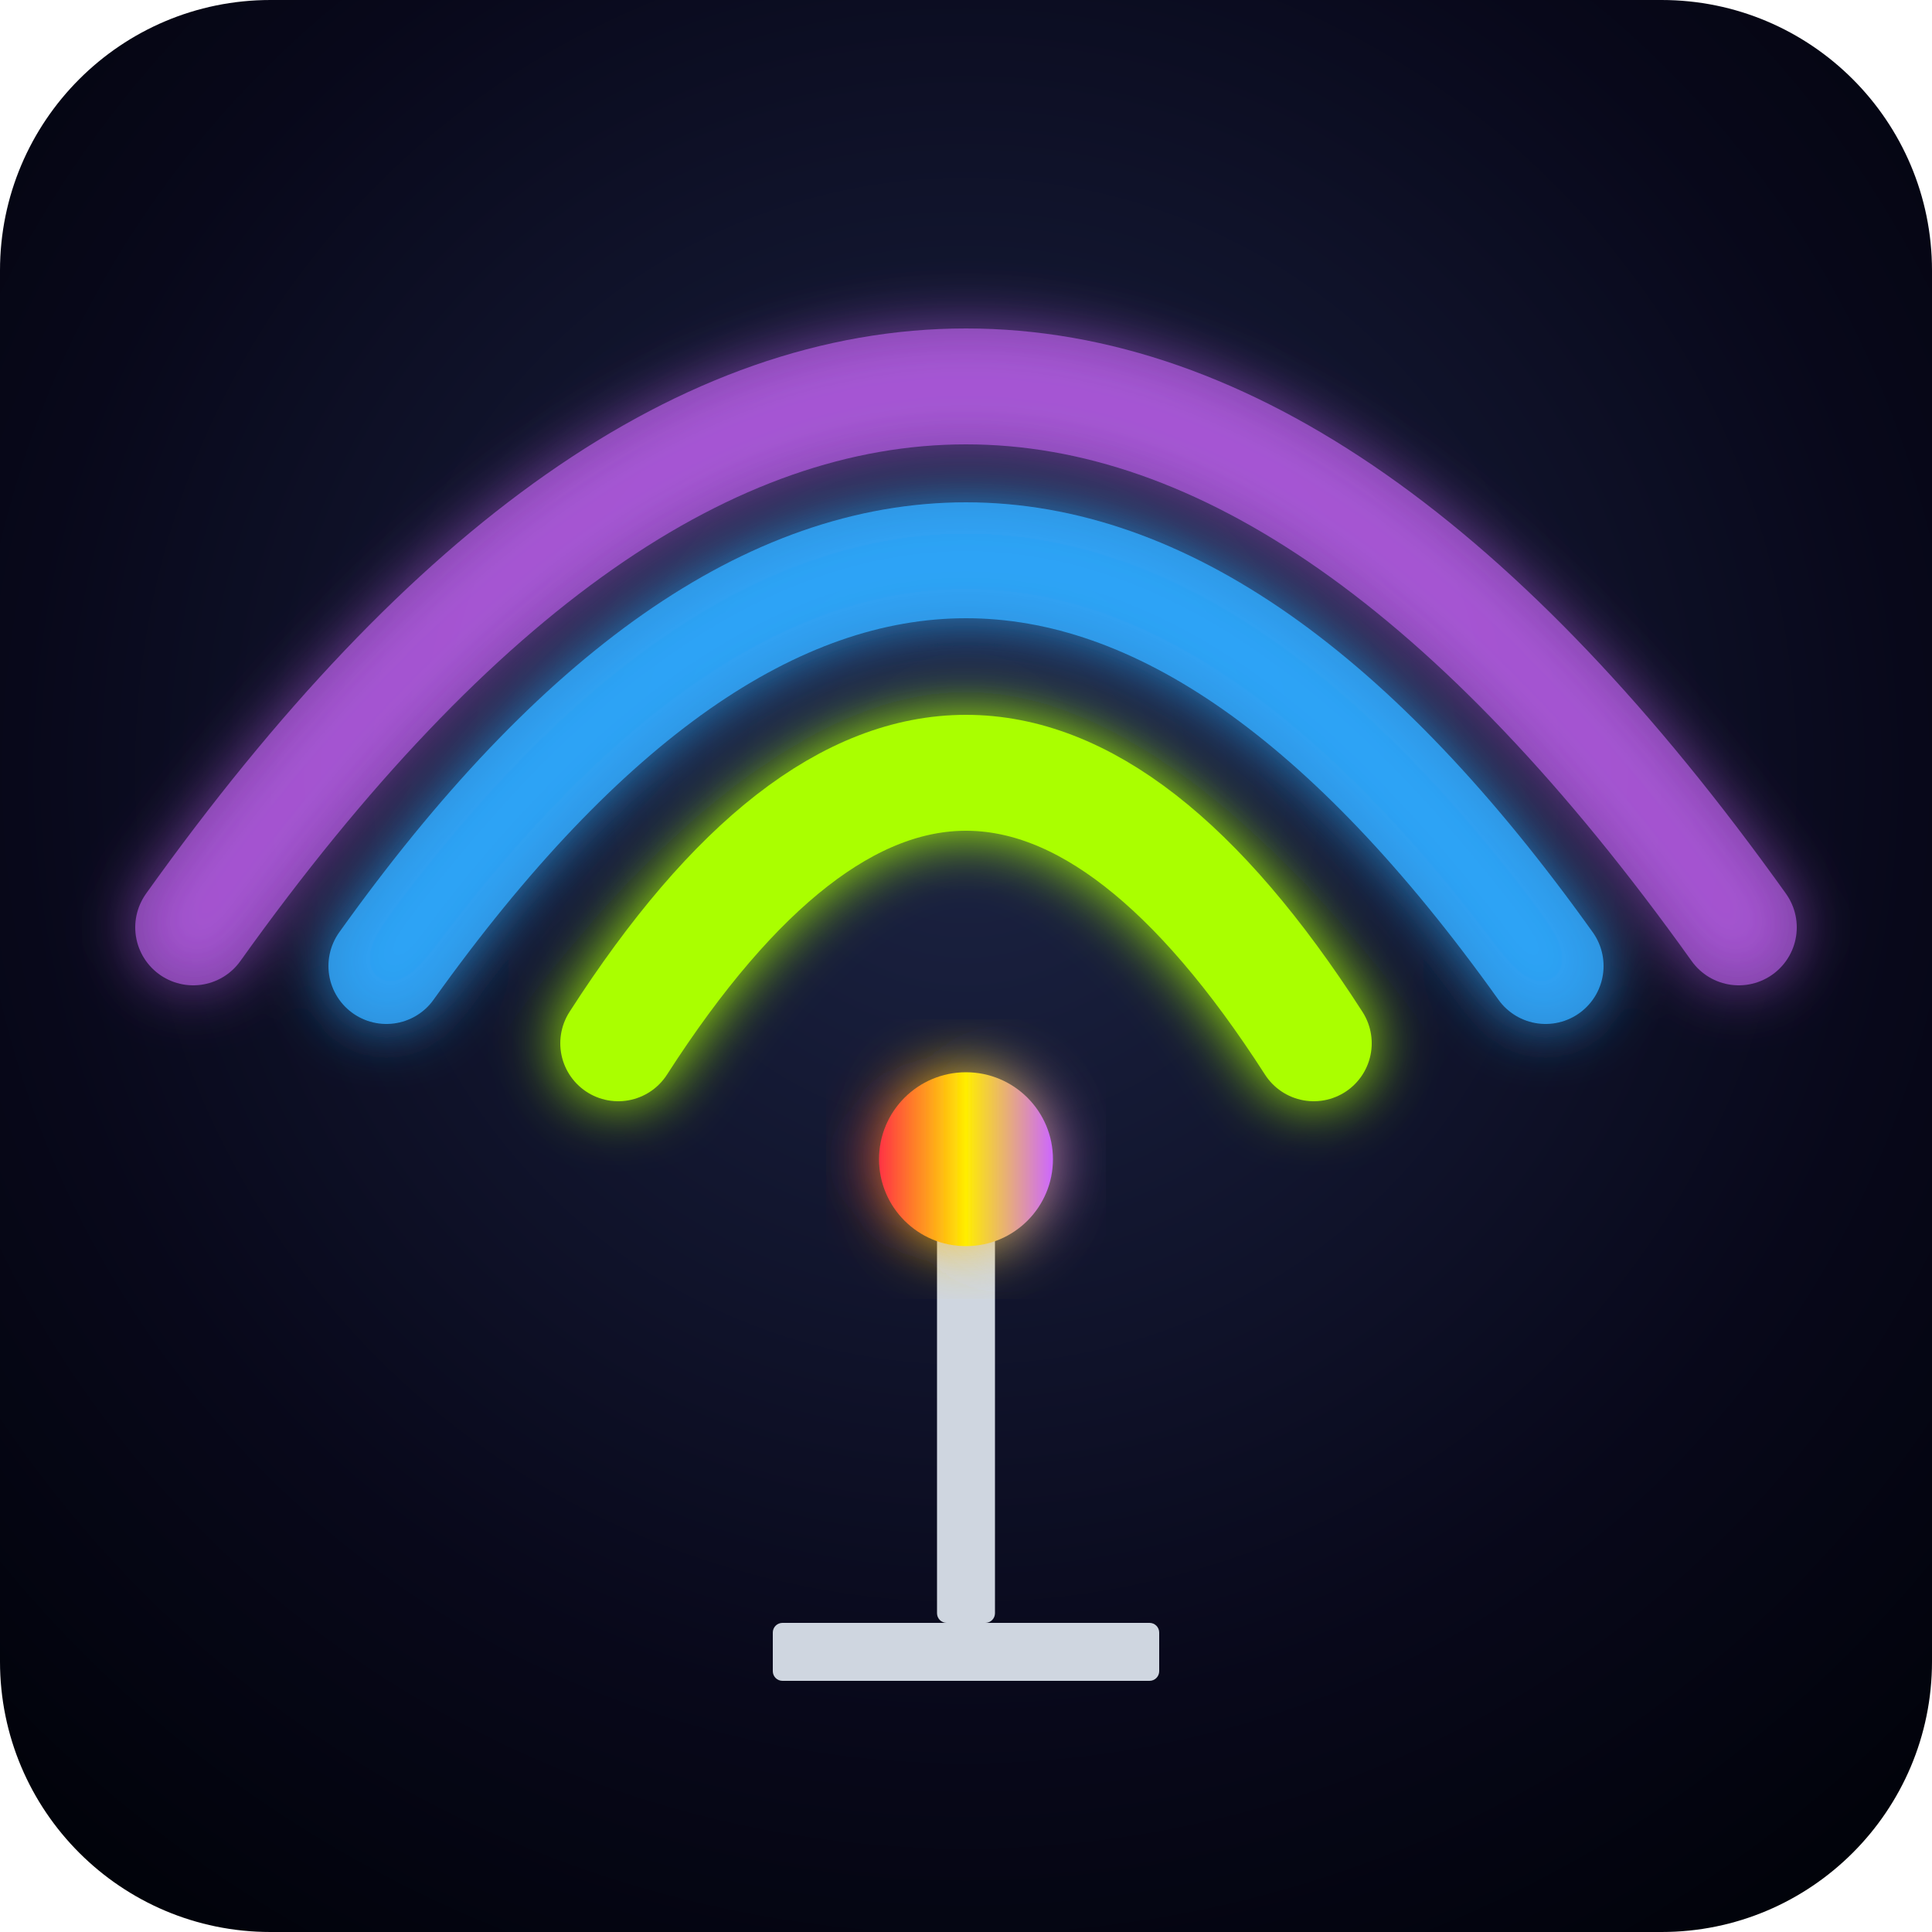
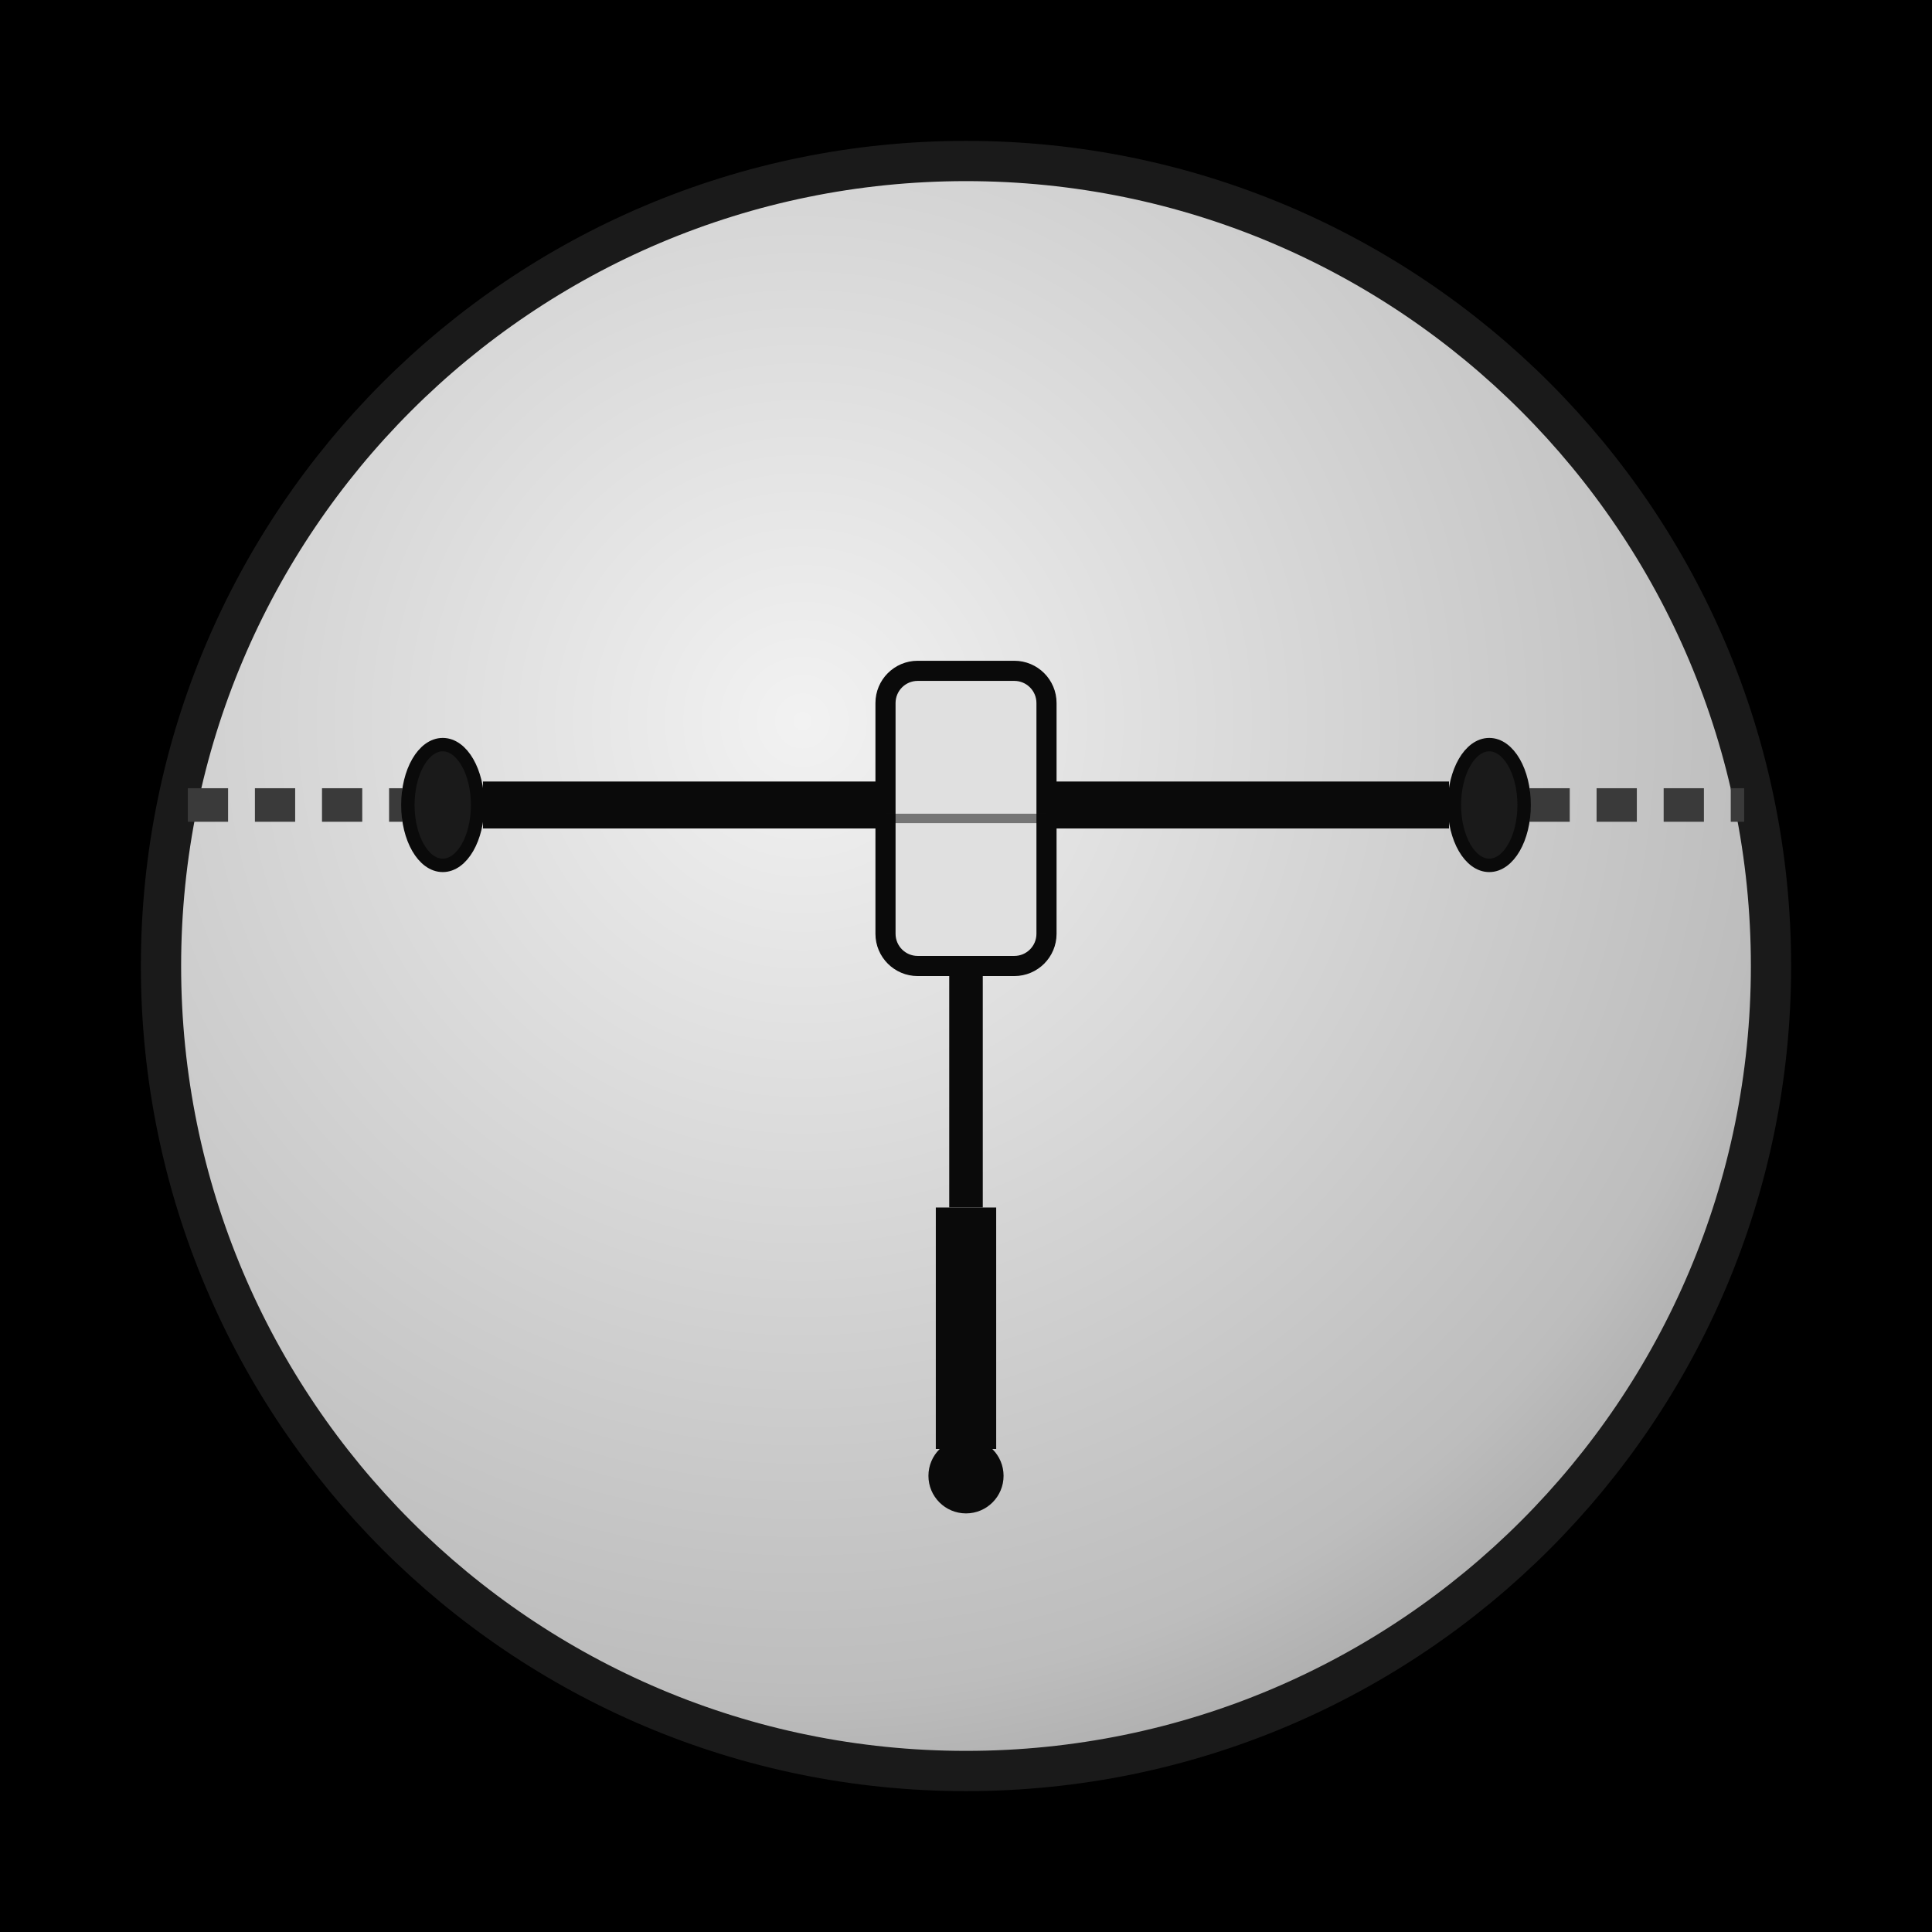
- <svg xmlns="http://www.w3.org/2000/svg" viewBox="0 0 100 100">
+ <svg xmlns="http://www.w3.org/2000/svg" viewBox="0 0 144 144" width="144" height="144">
+   <rect width="144" height="144" fill="#000000" />
  <defs>
-     <radialGradient id="bg" cx="50%" cy="40%" r="75%">
-       <stop offset="0%" stop-color="#1c2444" />
-       <stop offset="65%" stop-color="#08081a" />
-       <stop offset="100%" stop-color="#000208" />
+     <radialGradient id="g" cx="0.40" cy="0.35" r="0.85">
+       <stop offset="0" stop-color="#f2f2f2" />
+       <stop offset="0.7" stop-color="#bdbdbd" />
+       <stop offset="1" stop-color="#8a8a8a" />
    </radialGradient>
-     <linearGradient id="rainbow" x1="0%" y1="0%" x2="100%" y2="0%">
-       <stop offset="0%" stop-color="#ff3344" />
-       <stop offset="50%" stop-color="#ffee00" />
-       <stop offset="100%" stop-color="#cc66ff" />
-     </linearGradient>
-     <filter id="glow" x="-30%" y="-30%" width="160%" height="160%">
-       <feGaussianBlur stdDeviation="1.6" result="b" />
-       <feMerge>
-         <feMergeNode in="b" />
-         <feMergeNode in="SourceGraphic" />
-       </feMerge>
-     </filter>
  </defs>
-   <rect x="0" y="0" width="100" height="100" rx="14" fill="url(#bg)" />
-   <rect x="48.5" y="60" width="3" height="24" fill="#cfd6e0" rx="0.5" />
-   <rect x="40" y="84" width="20" height="3" fill="#cfd6e0" rx="0.5" />
-   <circle cx="50" cy="60" r="4.5" fill="url(#rainbow)" filter="url(#glow)" />
-   <g fill="none" stroke-linecap="round" stroke-width="6" filter="url(#glow)">
-     <path d="M 32 54 Q 50 26 68 54" stroke="#aaff00" />
-     <path d="M 20 50 Q 50 8  80 50" stroke="#33aaff" opacity="0.8" />
-     <path d="M 10 48 Q 50 -8 90 48" stroke="#cc66ff" opacity="0.55" />
-   </g>
+   <circle cx="72" cy="72" r="60" fill="url(#g)" stroke="#1a1a1a" stroke-width="3" />
+   <line x1="14" y1="60" x2="30" y2="60" stroke="#3a3a3a" stroke-width="2.5" stroke-dasharray="3,2" />
+   <line x1="114" y1="60" x2="130" y2="60" stroke="#3a3a3a" stroke-width="2.5" stroke-dasharray="3,2" />
+   <line x1="36" y1="60" x2="66" y2="60" stroke="#0a0a0a" stroke-width="3.5" stroke-linecap="butt" />
+   <line x1="78" y1="60" x2="108" y2="60" stroke="#0a0a0a" stroke-width="3.5" stroke-linecap="butt" />
+   <ellipse cx="33" cy="60" rx="2.6" ry="4.5" fill="#1a1a1a" stroke="#0a0a0a" stroke-width="1" />
+   <ellipse cx="111" cy="60" rx="2.6" ry="4.5" fill="#1a1a1a" stroke="#0a0a0a" stroke-width="1" />
+   <rect x="66" y="50" width="12" height="22" rx="2.4" fill="#e0e0e0" stroke="#0a0a0a" stroke-width="1.5" />
+   <line x1="66" y1="61" x2="78" y2="61" stroke="#0a0a0a" stroke-width="0.7" opacity="0.5" />
+   <line x1="72" y1="72" x2="72" y2="90" stroke="#0a0a0a" stroke-width="2.5" />
+   <line x1="72" y1="90" x2="72" y2="108" stroke="#0a0a0a" stroke-width="4.5" />
+   <circle cx="72" cy="110" r="2.8" fill="#0a0a0a" />
</svg>
